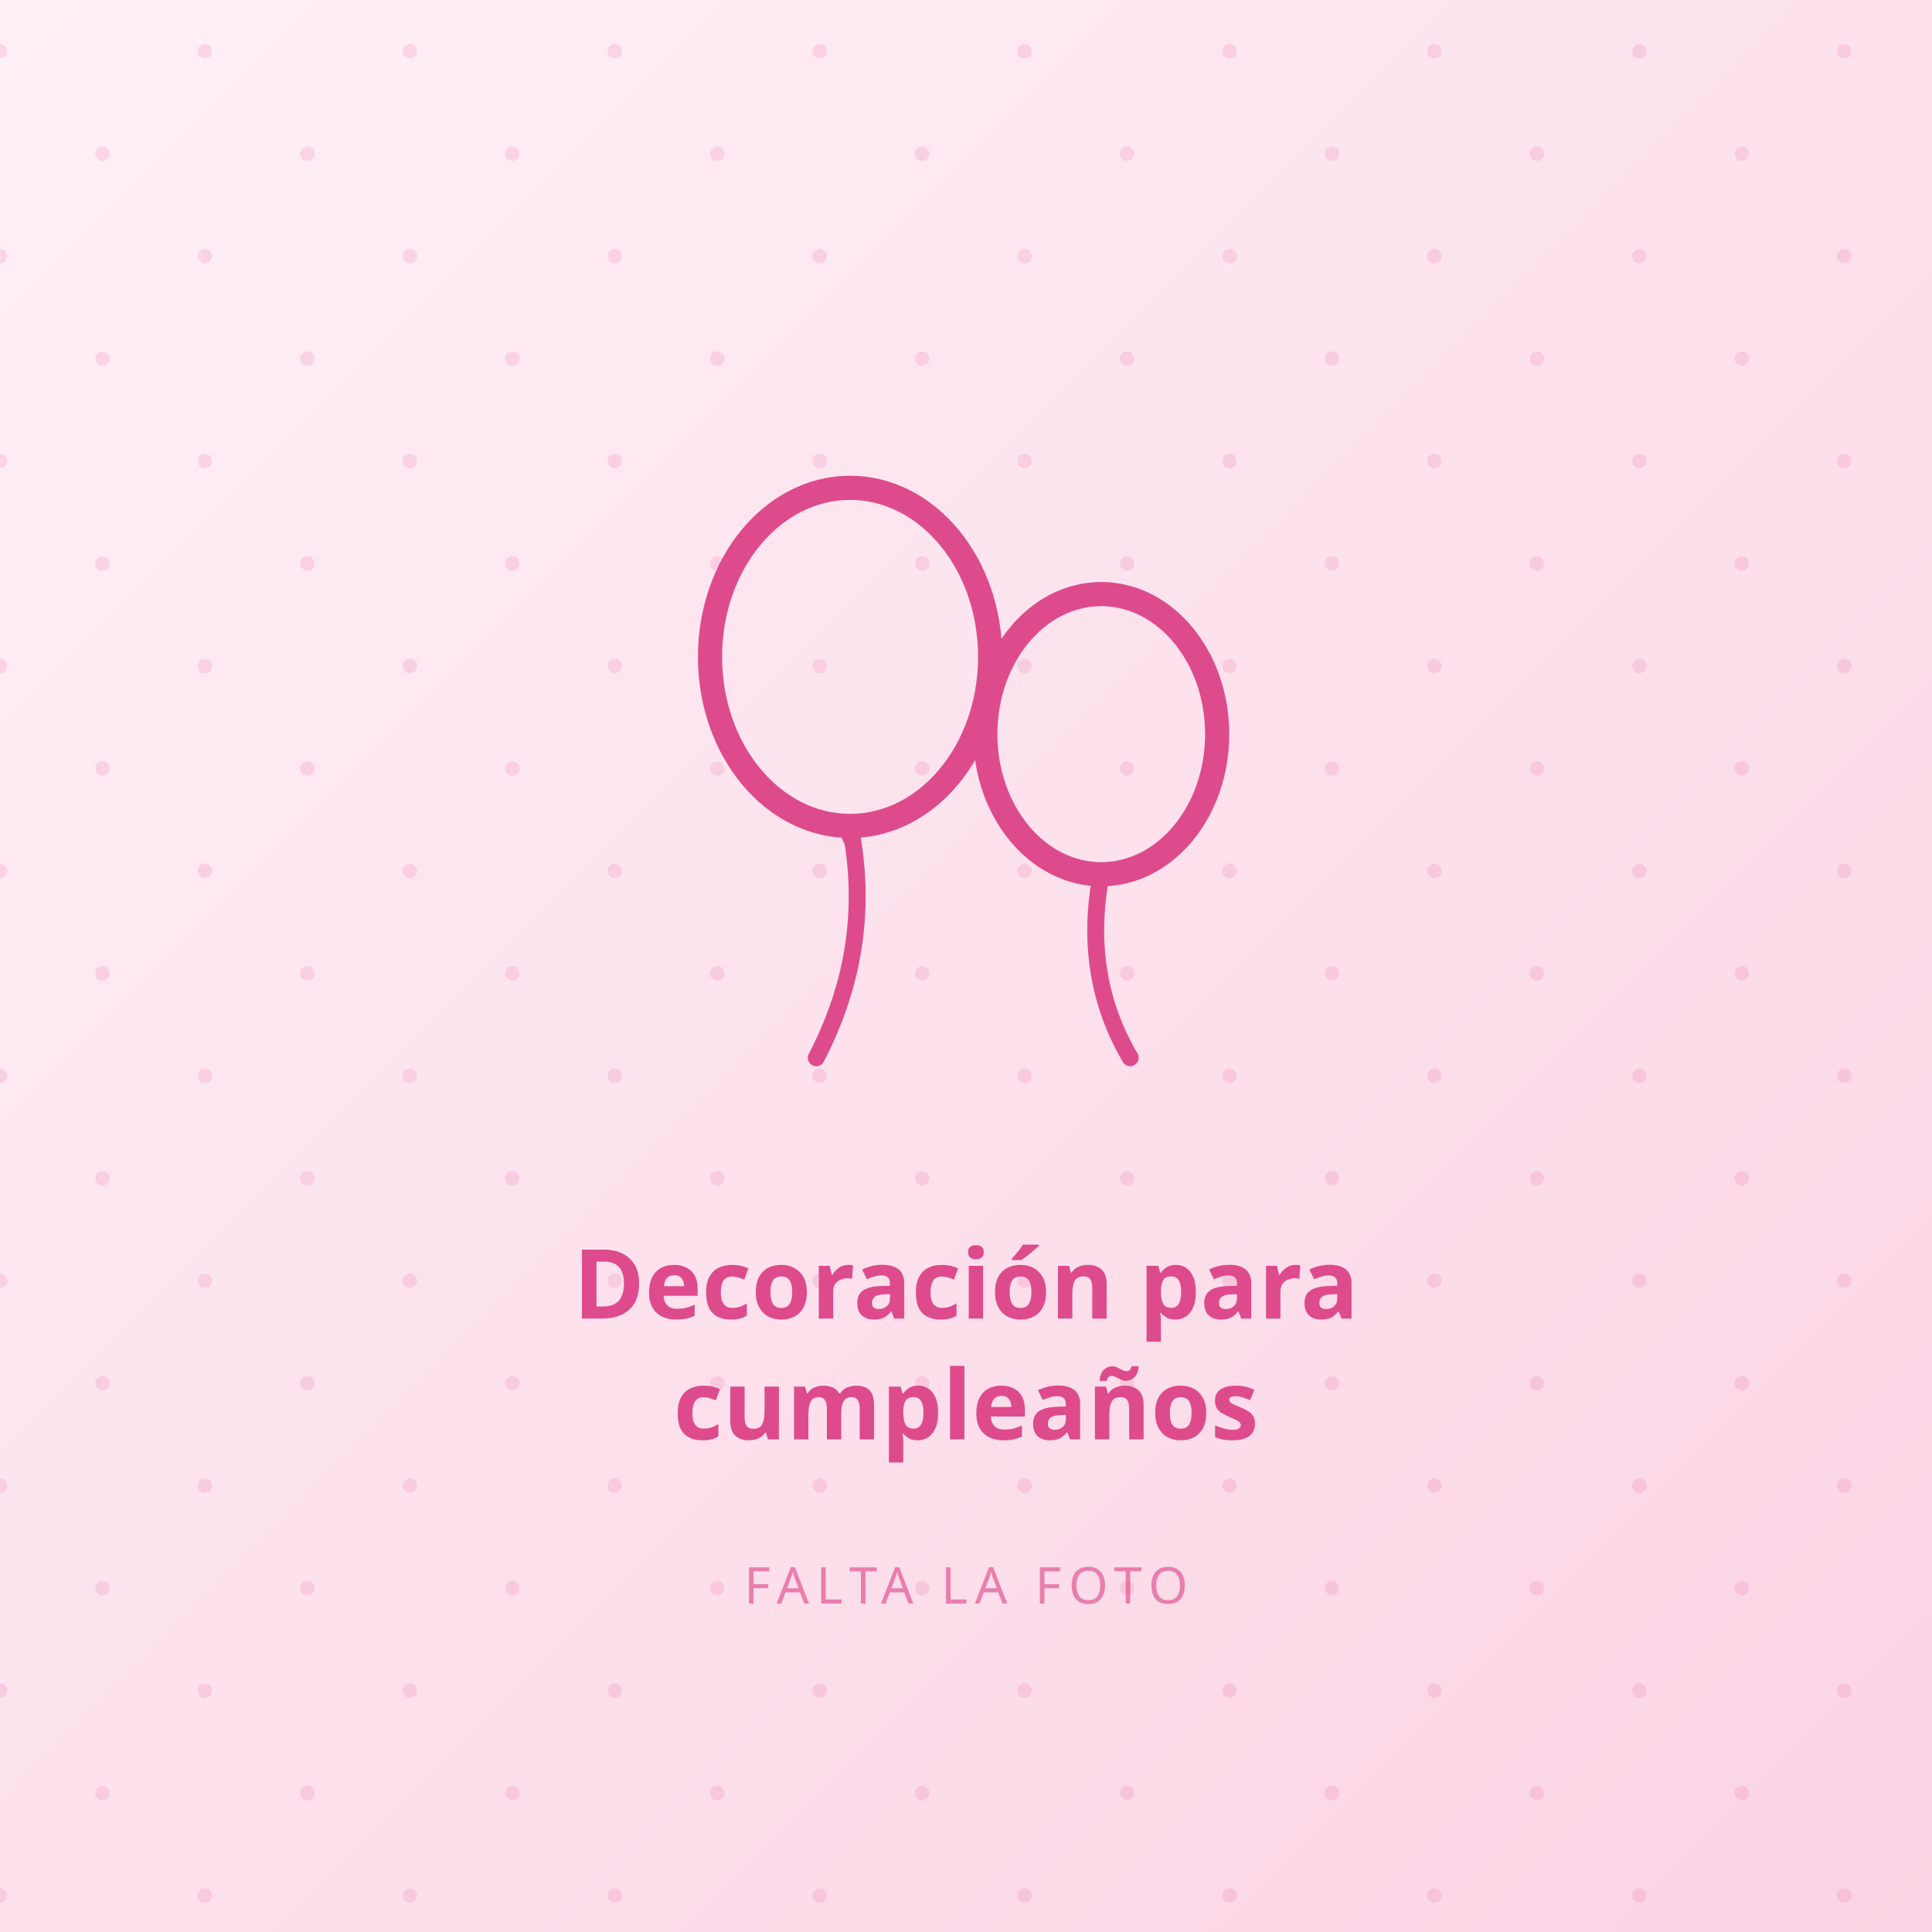
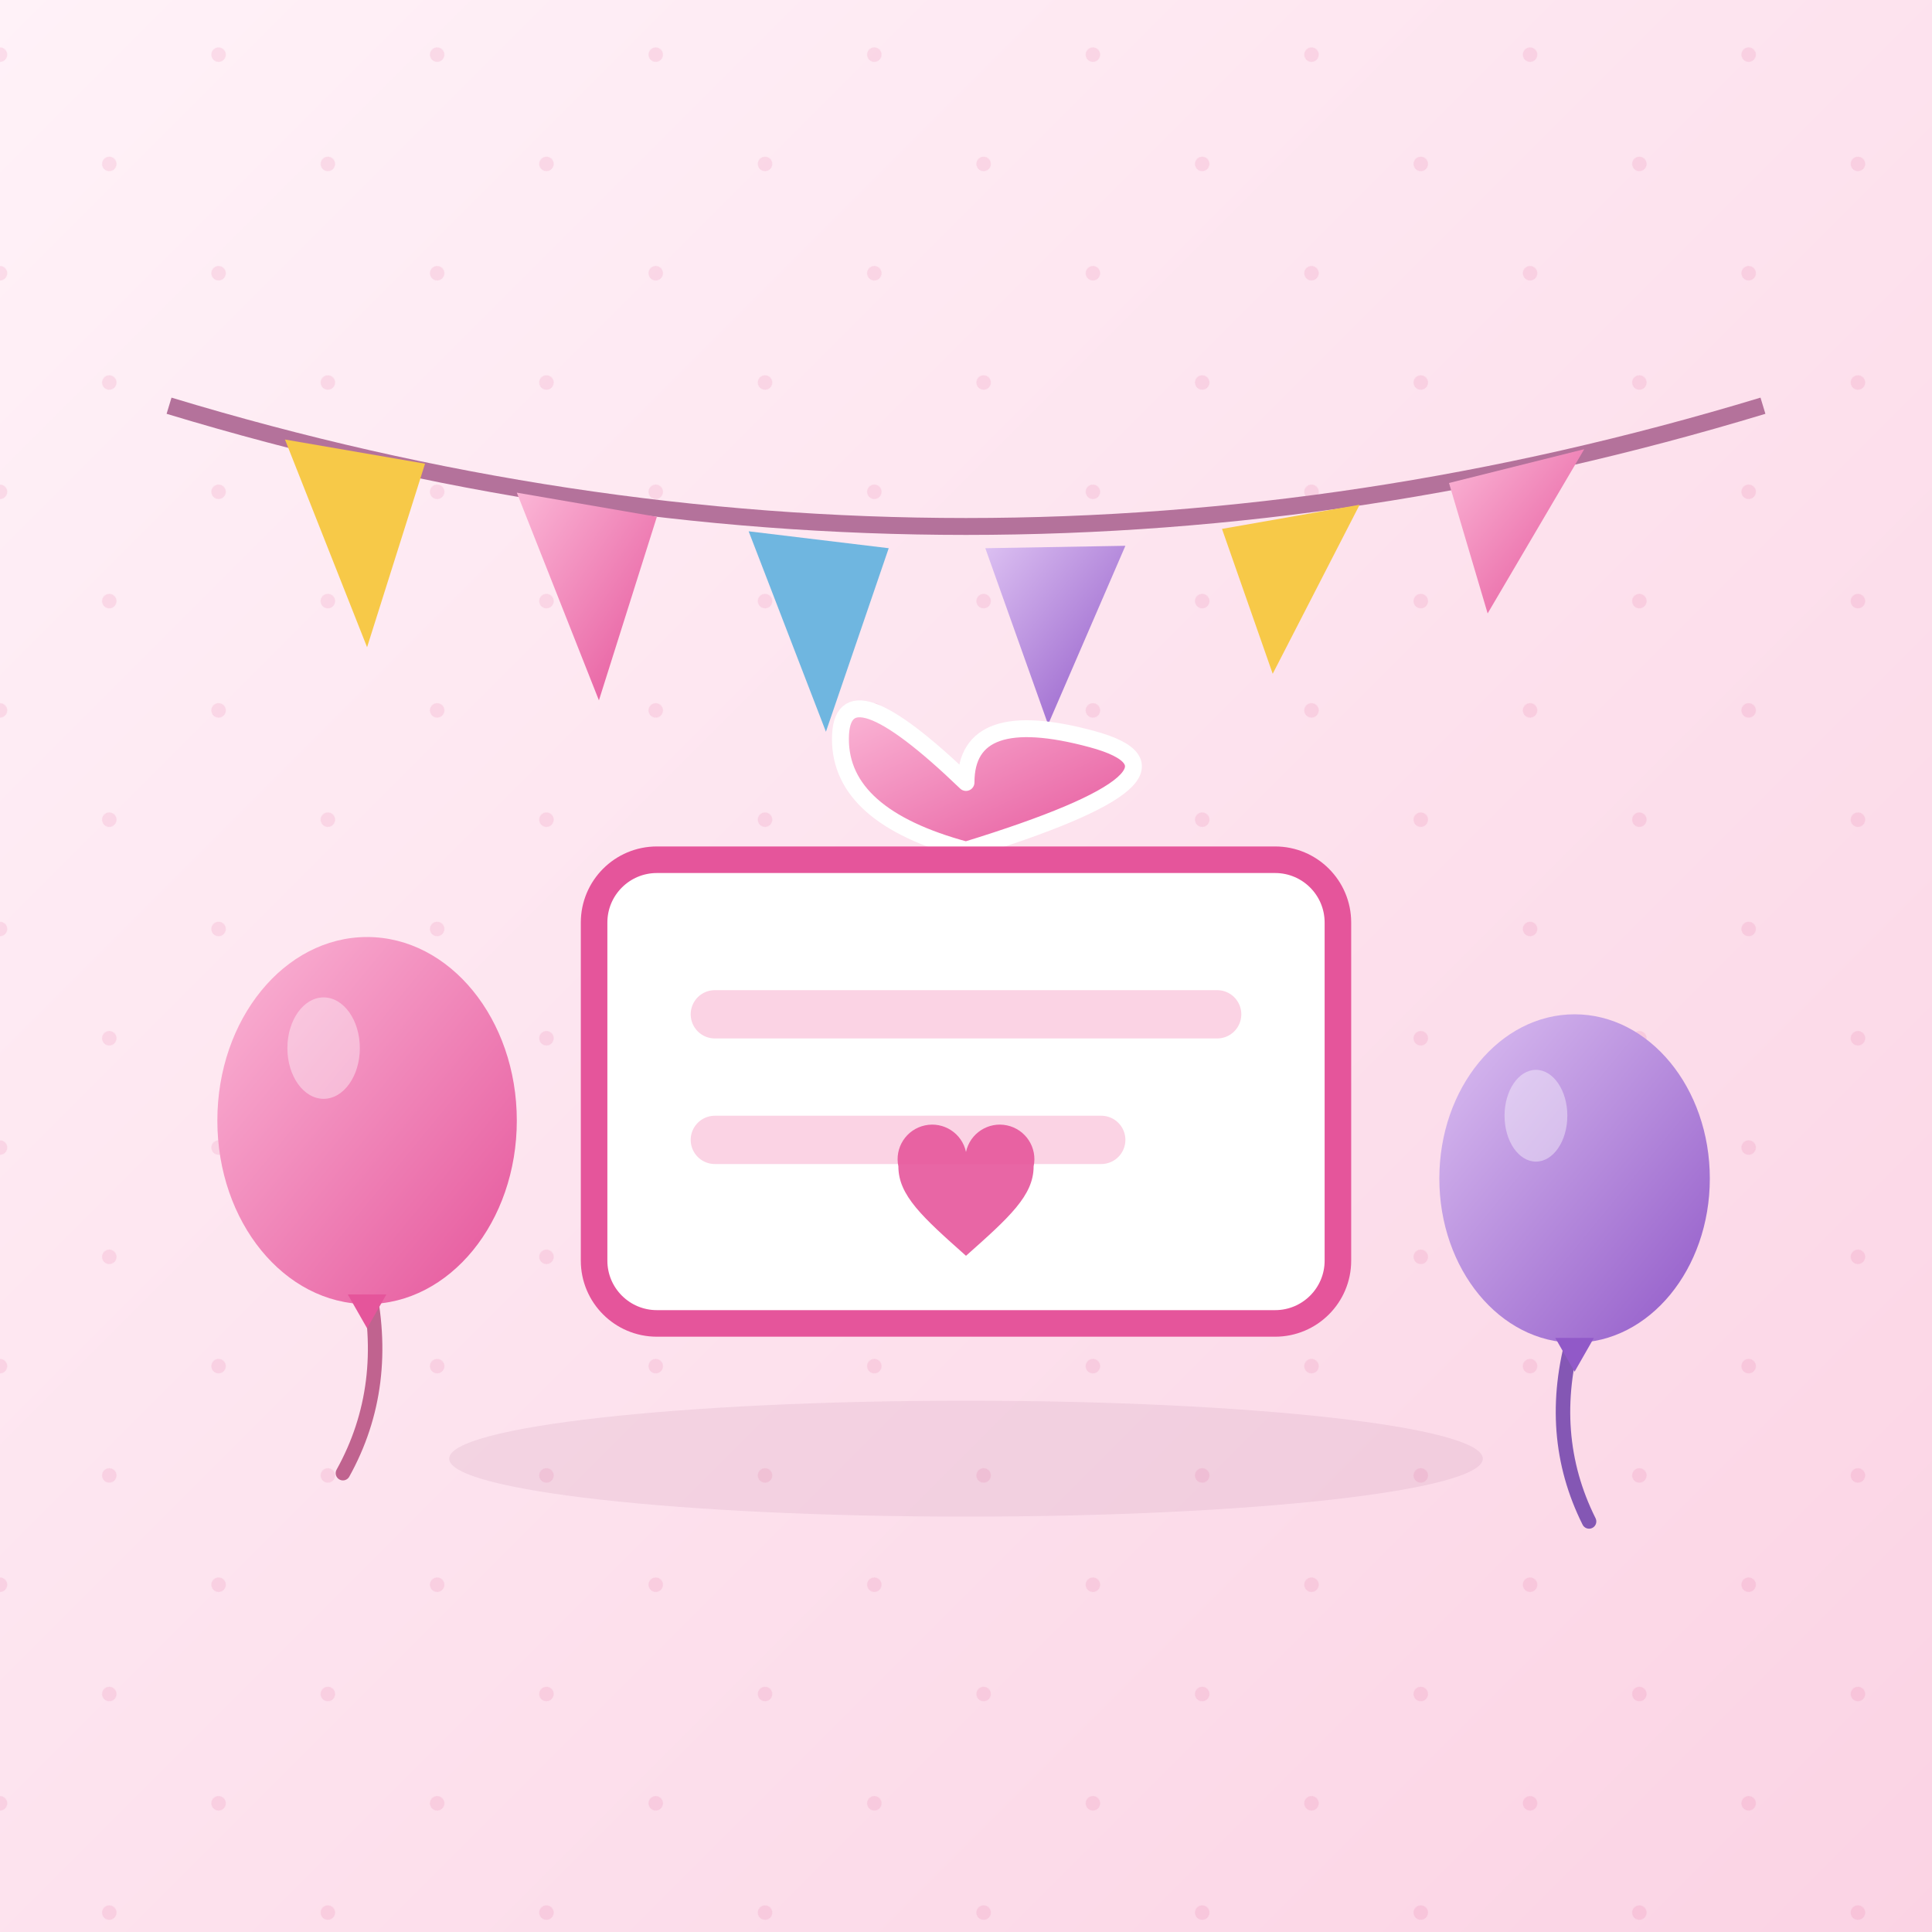
- <svg xmlns="http://www.w3.org/2000/svg" viewBox="0 0 800 800" width="800" height="800" role="img" aria-label="Decoración para cumpleaños — dibujo provisorio">
+ <svg xmlns="http://www.w3.org/2000/svg" viewBox="0 0 800 800" width="800" height="800" role="img" aria-label="Ilustración de decoración de cumpleaños: banderines, cartel y globos">
  <defs>
-     <linearGradient id="g" x1="0" y1="0" x2="1" y2="1">
-       <stop offset="0%" stop-color="#FFF0F6" />
+     <linearGradient id="fondo" x1="0" y1="0" x2="1" y2="1">
+       <stop offset="0%" stop-color="#FFF2F8" />
      <stop offset="100%" stop-color="#FBD3E4" />
    </linearGradient>
-     <pattern id="p" width="60" height="60" patternUnits="userSpaceOnUse" patternTransform="rotate(45)">
-       <circle cx="15" cy="15" r="3" fill="#DE4B8C" opacity="0.15" />
+     <pattern id="puntos" width="64" height="64" patternUnits="userSpaceOnUse" patternTransform="rotate(45)">
+       <circle cx="16" cy="16" r="3" fill="#DE4B8C" opacity="0.13" />
    </pattern>
+     <linearGradient id="gRosa" x1="0" y1="0" x2="1" y2="1">
+       <stop offset="0%" stop-color="#FBB6D6" />
+       <stop offset="100%" stop-color="#E5559B" />
+     </linearGradient>
+     <linearGradient id="gLila" x1="0" y1="0" x2="1" y2="1">
+       <stop offset="0%" stop-color="#DCC0F2" />
+       <stop offset="100%" stop-color="#9159C8" />
+     </linearGradient>
  </defs>
-   <rect width="800" height="800" fill="url(#g)" />
-   <rect width="800" height="800" fill="url(#p)" />
-   <ellipse cx="352" cy="272" rx="58" ry="70" fill="none" stroke="#DE4B8C" stroke-width="10" />
-   <ellipse cx="456" cy="304" rx="48" ry="58" fill="none" stroke="#DE4B8C" stroke-width="10" />
-   <path d="M352 342 q10 50 -14 96" fill="none" stroke="#DE4B8C" stroke-width="7" stroke-linecap="round" />
-   <path d="M456 362 q-8 42 12 76" fill="none" stroke="#DE4B8C" stroke-width="7" stroke-linecap="round" />
-   <path d="M346 342 l6 12 6 -12z" fill="#DE4B8C" />
-   <text x="400" y="546" text-anchor="middle" font-family="Verdana, Geneva, sans-serif" font-size="40" font-weight="bold" fill="#DE4B8C">Decoración para</text>
-   <text x="400" y="596" text-anchor="middle" font-family="Verdana, Geneva, sans-serif" font-size="40" font-weight="bold" fill="#DE4B8C">cumpleaños</text>
-   <text x="400" y="664" text-anchor="middle" font-family="Verdana, Geneva, sans-serif" font-size="21" letter-spacing="3" fill="#DE4B8C" opacity="0.65">FALTA LA FOTO</text>
+   <rect width="800" height="800" fill="url(#fondo)" />
+   <rect width="800" height="800" fill="url(#puntos)" />
+   <path id="cuerda" d="M70 168 Q400 268 730 168" fill="none" stroke="#B4729B" stroke-width="7" />
+   <g>
+     <path d="M118 182 l58 10 -24 76z" fill="#F7C948" />
+     <path d="M214 204 l58 10 -24 76z" fill="url(#gRosa)" />
+     <path d="M310 220 l58 7 -26 76z" fill="#6FB6E0" />
+     <path d="M408 227 l58 -1 -32 74z" fill="url(#gLila)" />
+     <path d="M506 219 l57 -10 -36 70z" fill="#F7C948" />
+     <path d="M600 200 l56 -14 -40 68z" fill="url(#gRosa)" />
+   </g>
+   <g>
+     <path d="M152 530 q10 44 -10 80" fill="none" stroke="#C0638F" stroke-width="6" stroke-linecap="round" />
+     <ellipse cx="152" cy="464" rx="62" ry="76" fill="url(#gRosa)" />
+     <path d="M144 536 l8 14 8 -14z" fill="#E5559B" />
+     <ellipse cx="134" cy="434" rx="15" ry="21" fill="#FFFFFF" opacity="0.4" />
+   </g>
+   <g>
+     <path d="M652 552 q-12 42 6 78" fill="none" stroke="#8457B4" stroke-width="6" stroke-linecap="round" />
+     <ellipse cx="652" cy="488" rx="56" ry="68" fill="url(#gLila)" />
+     <path d="M644 554 l8 14 8 -14z" fill="#9159C8" />
+     <ellipse cx="636" cy="462" rx="13" ry="19" fill="#FFFFFF" opacity="0.4" />
+   </g>
+   <path d="M400 352 q-52 -14 -52 -46 t52 18 q0 -32 52 -18 t-52 46z" fill="url(#gRosa)" stroke="#FFFFFF" stroke-width="7" stroke-linejoin="round" />
+   <rect x="246" y="356" width="308" height="192" rx="26" fill="#FFFFFF" stroke="#E5559B" stroke-width="11" />
+   <path d="M296 420 h208" stroke="#FBD3E4" stroke-width="20" stroke-linecap="round" />
+   <path d="M296 472 h160" stroke="#FBD3E4" stroke-width="20" stroke-linecap="round" />
+   <path d="M400 520 c-18 -16 -28 -25 -28 -37 a14 14 0 0 1 28 -6 a14 14 0 0 1 28 6 c0 12 -10 21 -28 37z" fill="#E5559B" opacity="0.9" />
+   <ellipse cx="400" cy="604" rx="214" ry="24" fill="#B4729B" opacity="0.14" />
</svg>
